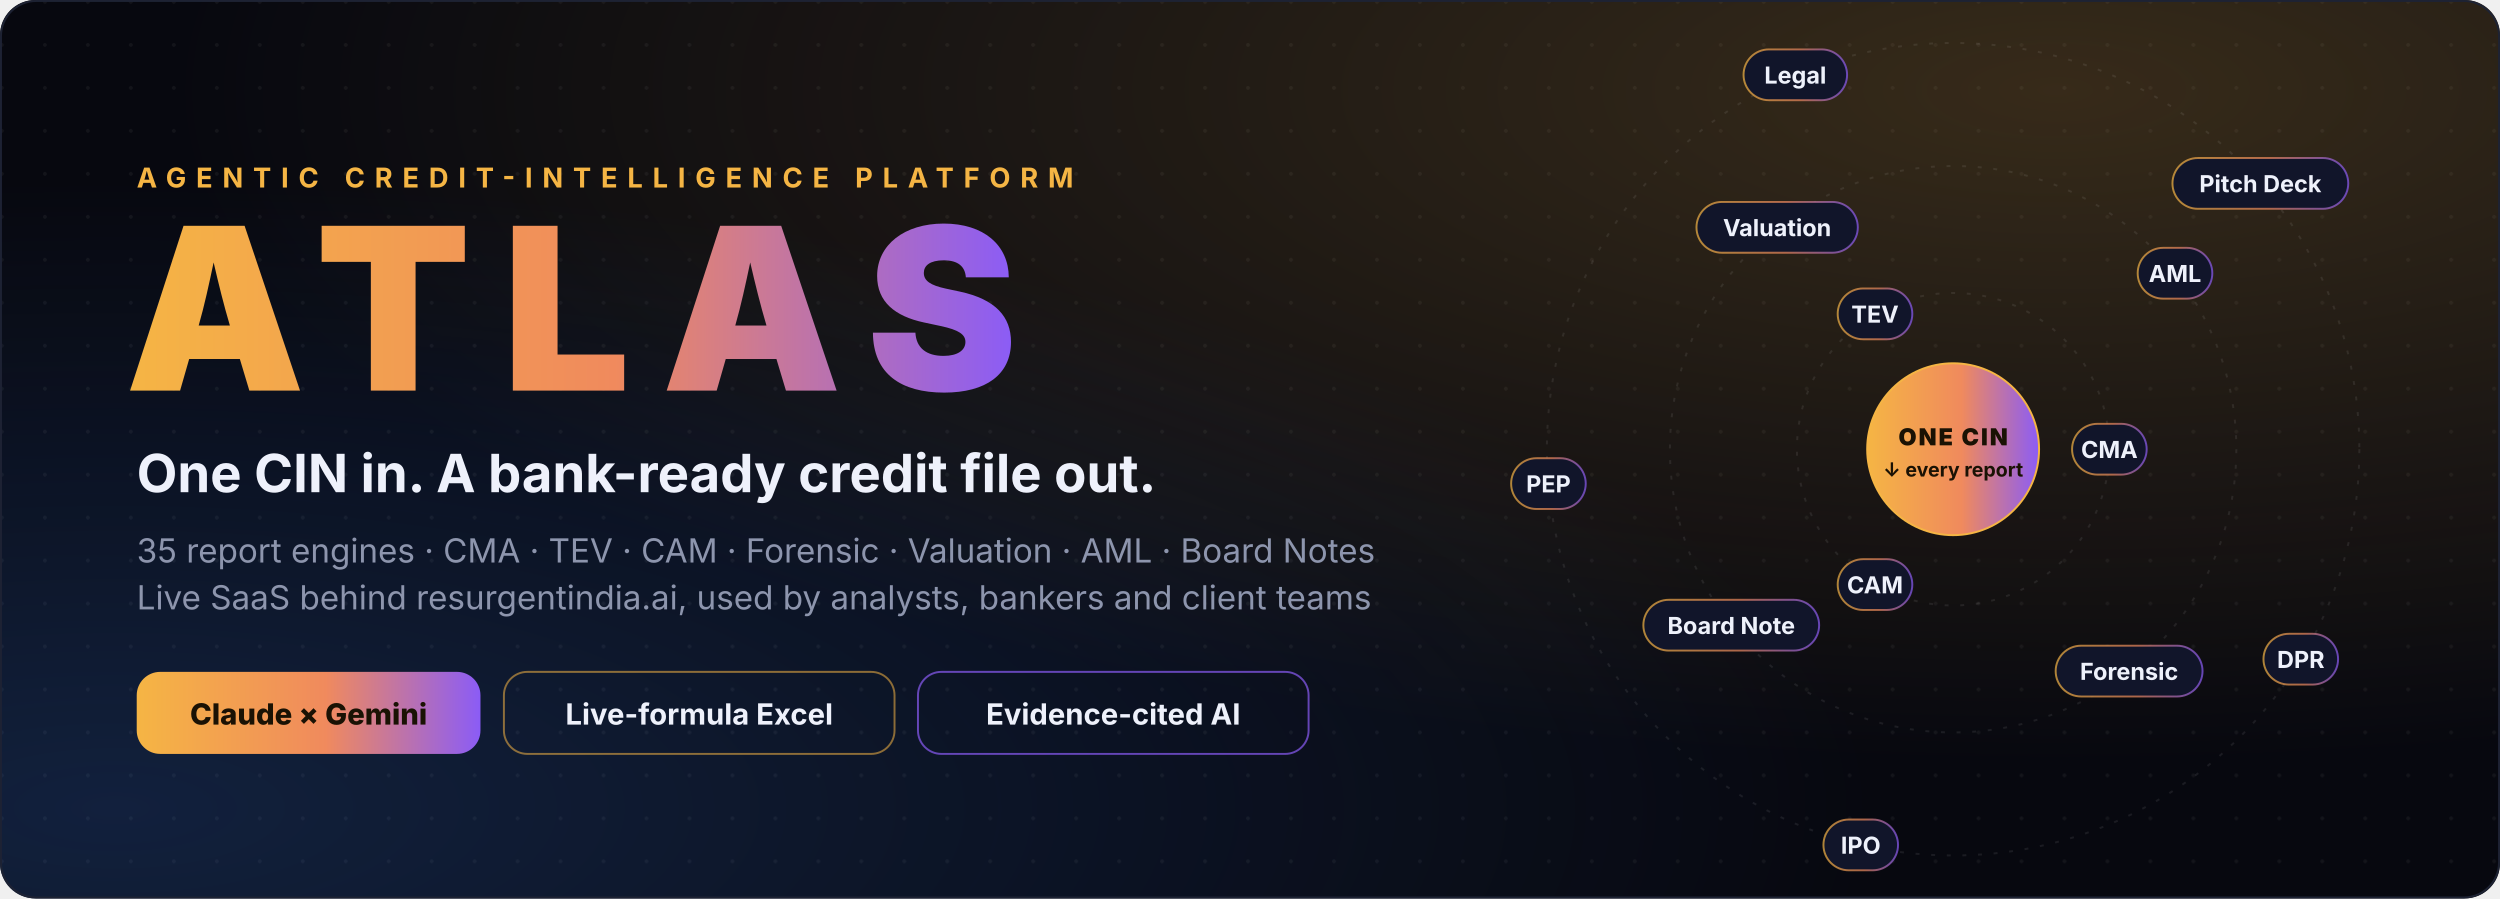
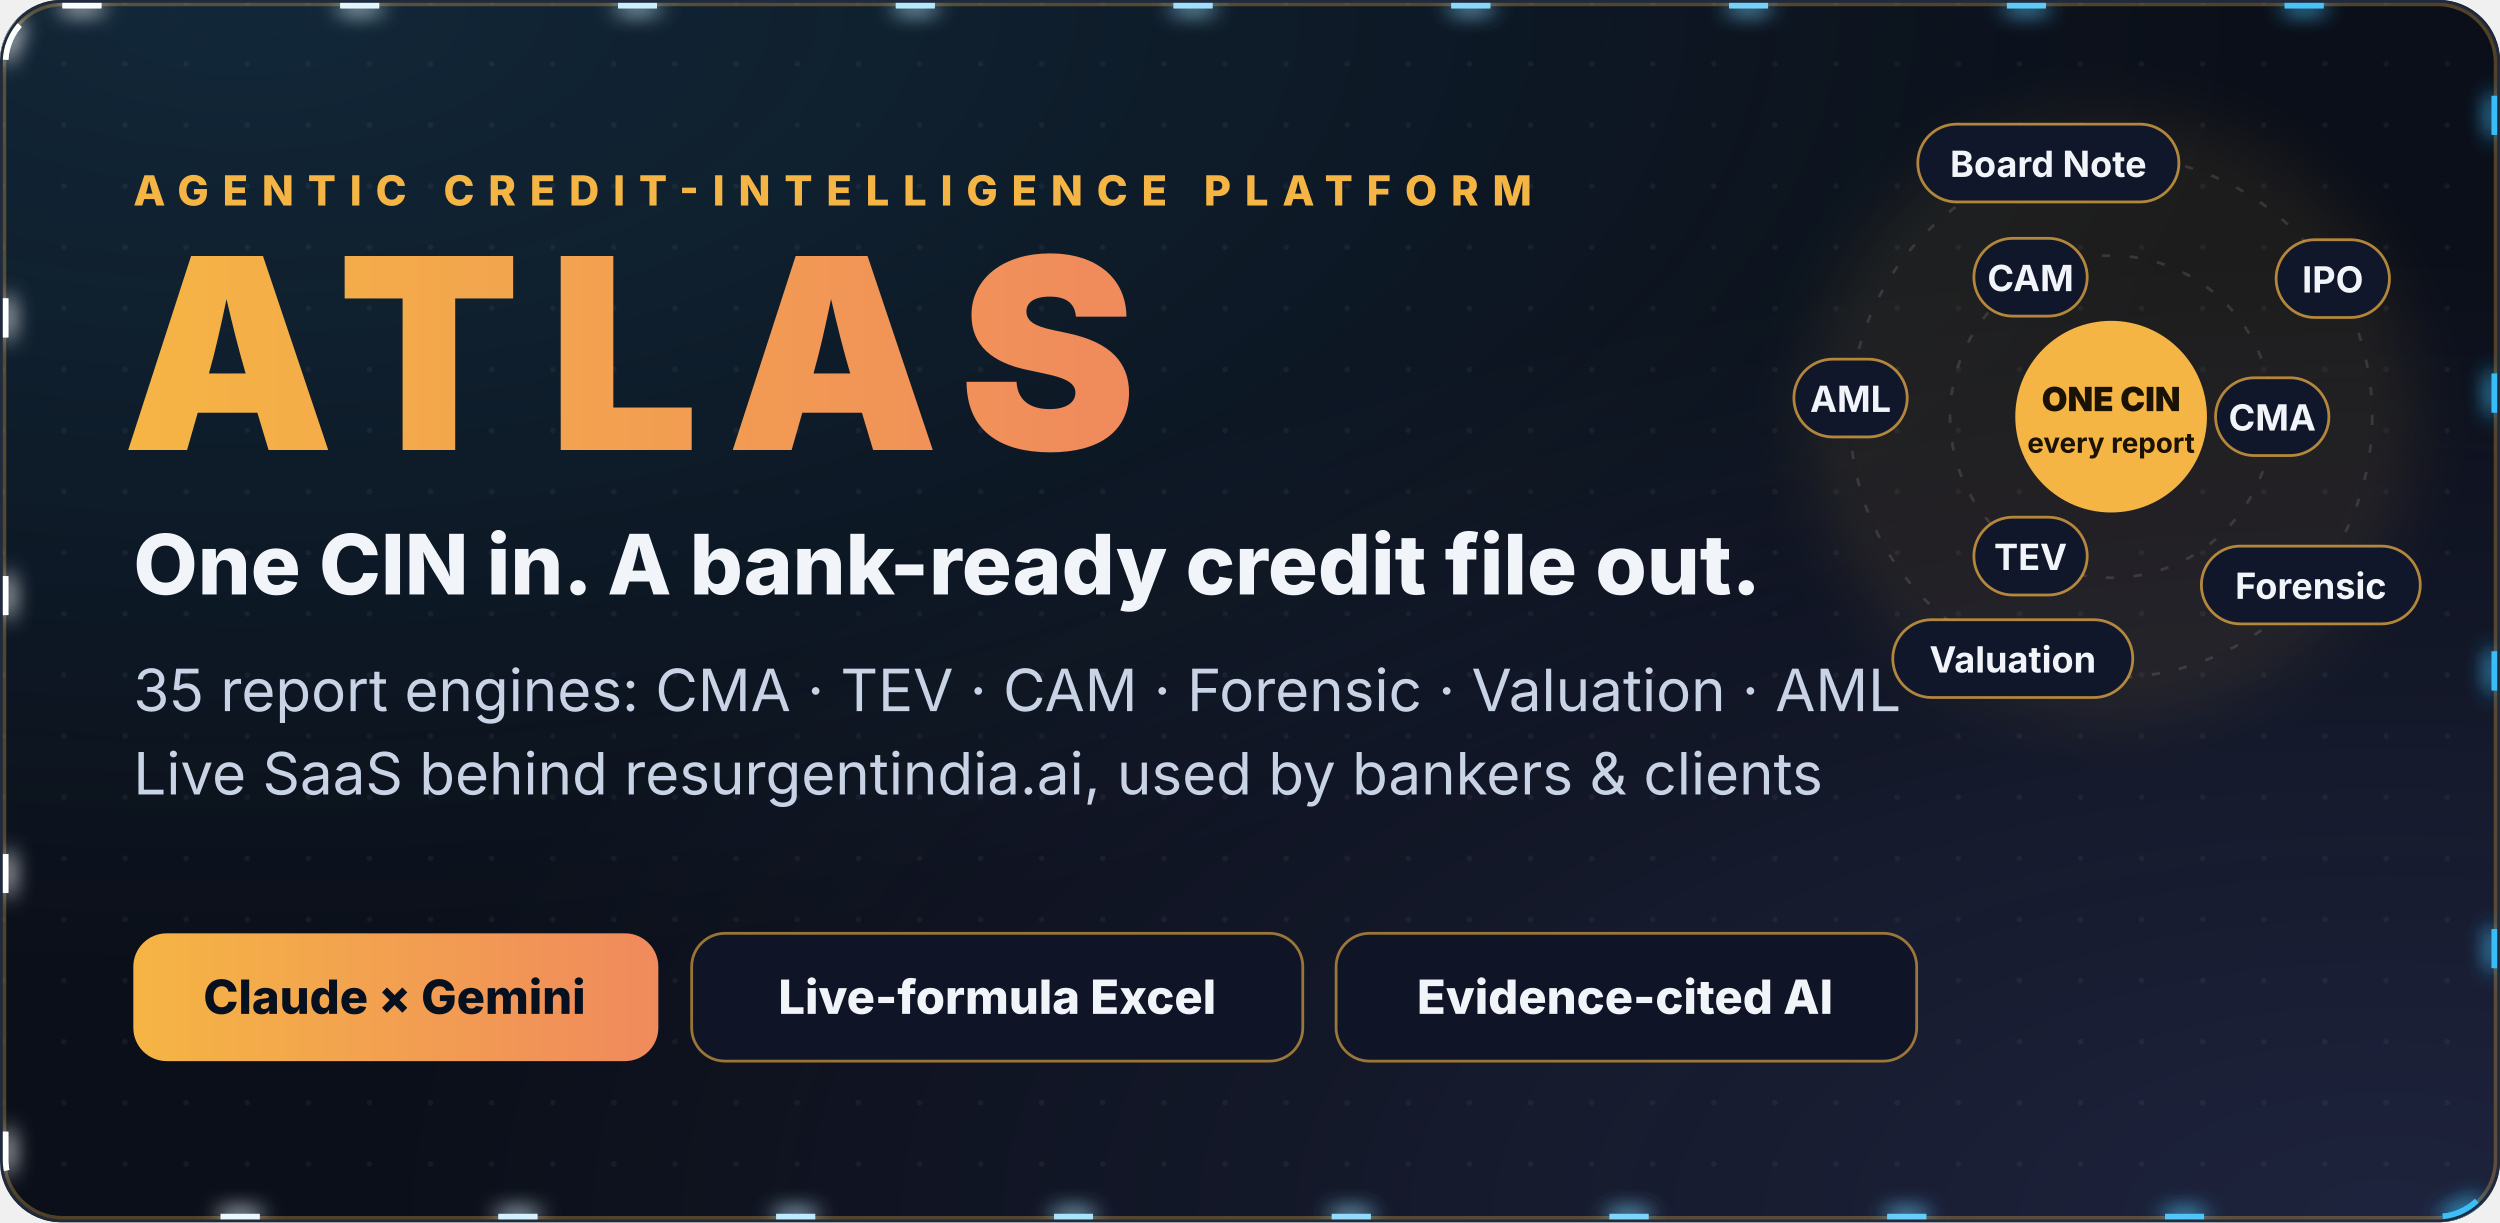
- <svg xmlns="http://www.w3.org/2000/svg" width="1280" height="460" viewBox="0 0 1280 460" role="img">
-   <style>text{font-family:'Inter','SF Pro Display','Segoe UI',Helvetica,Arial,sans-serif} .mono{font-family:'JetBrains Mono','SFMono-Regular',Consolas,monospace} .orb{transform-origin:1000px 230px;animation:spin linear infinite}.cr{animation:rspin linear infinite}
- @keyframes spin{to{transform:rotate(360deg)}}@keyframes rspin{to{transform:rotate(-360deg)}}
- .ring{transform-origin:1000px 230px;animation:pu 2.6s ease-out infinite}@keyframes pu{from{transform:scale(1);opacity:.9}to{transform:scale(2.2);opacity:0}}
- .a1{animation:up 1s cubic-bezier(.2,.8,.2,1) both}.a2{animation:up 1s .25s cubic-bezier(.2,.8,.2,1) both}.a3{animation:up 1s .5s cubic-bezier(.2,.8,.2,1) both}@keyframes up{from{opacity:0;transform:translateY(18px)}to{opacity:1;transform:none}}</style>
+ <svg xmlns="http://www.w3.org/2000/svg" width="900" height="440" viewBox="0 0 900 440">
+   <style>text{font-family:'Inter','SF Pro Display','Segoe UI',Helvetica,Arial,sans-serif}.m{font-family:'JetBrains Mono','SFMono-Regular',Consolas,monospace}</style>
  <defs>
-     <linearGradient id="gr" x1="0" x2="1">
-       <stop offset="0" stop-color="#f5b544" />
-       <stop offset=".55" stop-color="#f08a5d" />
-       <stop offset="1" stop-color="#8b5cf6" />
+     <linearGradient id="au" x1="0" x2="1">
+       <stop offset="0" stop-color="#ffffff" />
+       <stop offset="1" stop-color="#c7d2fe" />
    </linearGradient>
-     <linearGradient id="gb" x1="0" x2="1">
-       <stop offset="0" stop-color="#3b82f6" />
-       <stop offset="1" stop-color="#8b5cf6" />
+     <linearGradient id="acc" x1="0" x2="1">
+       <stop offset="0" stop-color="#38bdf8" />
+       <stop offset="1" stop-color="#818cf8" />
    </linearGradient>
-     <radialGradient id="ga" cx=".82" cy=".1" r=".75">
-       <stop offset="0" stop-color="#f5b544" stop-opacity=".20" />
-       <stop offset="1" stop-color="#f5b544" stop-opacity="0" />
+     <linearGradient id="au2" x1="0" x2="1" y1="0" y2="1">
+       <stop offset="0" stop-color="#38bdf8" />
+       <stop offset="1" stop-color="#818cf8" />
+     </linearGradient>
+     <radialGradient id="g1" cx=".1" cy="0" r=".8">
+       <stop offset="0" stop-color="#38bdf8" stop-opacity=".14" />
+       <stop offset="1" stop-color="#38bdf8" stop-opacity="0" />
    </radialGradient>
-     <radialGradient id="gc" cx=".05" cy=".9" r=".7">
-       <stop offset="0" stop-color="#3b82f6" stop-opacity=".20" />
-       <stop offset="1" stop-color="#3b82f6" stop-opacity="0" />
+     <radialGradient id="g2" cx=".95" cy="1" r=".8">
+       <stop offset="0" stop-color="#818cf8" stop-opacity=".16" />
+       <stop offset="1" stop-color="#818cf8" stop-opacity="0" />
    </radialGradient>
-     <pattern id="dots" width="22" height="22" patternUnits="userSpaceOnUse">
+     <linearGradient id="sheen" x1="0" x2="1">
+       <stop offset="0" stop-color="#fff" stop-opacity="0" />
+       <stop offset=".5" stop-color="#fff" stop-opacity=".07" />
+       <stop offset="1" stop-color="#fff" stop-opacity="0" />
+     </linearGradient>
+     <pattern id="dt" width="22" height="22" patternUnits="userSpaceOnUse">
      <circle cx="1" cy="1" r="1" fill="#fff" fill-opacity=".05" />
    </pattern>
+     <filter id="glow" x="-50%" y="-50%" width="200%" height="200%">
+       <feGaussianBlur stdDeviation="4" result="b" />
+       <feMerge>
+         <feMergeNode in="b" />
+         <feMergeNode in="SourceGraphic" />
+       </feMerge>
+     </filter>
+     <filter id="soft" x="-50%" y="-50%" width="200%" height="200%">
+       <feGaussianBlur stdDeviation="10" />
+     </filter>
+     <linearGradient id="comet" x1="0" x2="1">
+       <stop offset="0" stop-color="#fff" />
+       <stop offset="1" stop-color="#38bdf8" />
+     </linearGradient>
+     <linearGradient id="nm" x1="0" x2="1">
+       <stop offset="0" stop-color="#f5b544" />
+       <stop offset="1" stop-color="#f08a5d" />
+     </linearGradient>
  </defs>
-   <clipPath id="clip">
-     <rect width="1280" height="460" rx="18" />
+   <clipPath id="c">
+     <rect width="900" height="440" rx="22" />
  </clipPath>
-   <g clip-path="url(#clip)">
-     <rect width="1280" height="460" fill="#07080f" />
-     <rect width="1280" height="460" fill="url(#dots)" />
-     <rect width="1280" height="460" fill="url(#ga)" />
-     <rect width="1280" height="460" fill="url(#gc)" />
-     <circle cx="1000" cy="230" r="80" fill="none" stroke="#fff" stroke-opacity=".08" stroke-dasharray="2 6" />
-     <g class="orb" style="animation-duration:14s">
-       <g class="cr" style="animation-duration:14s;transform-origin:1080.0px 230.0px">
-         <rect x="1060.9" y="217.0" width="38.2" height="26" rx="13" fill="#11152a" stroke="url(#gr)" stroke-opacity=".7" />
-         <text x="1080.0" y="234.5" text-anchor="middle" font-size="12" font-weight="700" fill="#eef1fb">CMA</text>
+   <g clip-path="url(#c)">
+     <rect width="900" height="440" fill="#0b0f19" />
+     <rect width="900" height="440" fill="url(#dt)" />
+     <rect width="900" height="440" fill="url(#g1)" />
+     <rect width="900" height="440" fill="url(#g2)" />
+     <circle cx="760" cy="150" r="110" fill="#f5b544" opacity=".08" filter="url(#soft)" />
+     <circle cx="760" cy="150" r="58" fill="none" stroke="#fff" stroke-opacity=".12" stroke-dasharray="3 7" />
+     <g>
+       <g>
+         <rect x="797.6" y="136.0" width="40.8" height="28" rx="14" fill="#11172b" stroke="#f5b544" stroke-opacity=".7" />
+         <text x="818.0" y="155.0" text-anchor="middle" font-size="13" font-weight="700" fill="#f1f5f9">CMA</text>
+         <animateTransform attributeName="transform" type="rotate" from="0 818.0 150.0" to="-360 818.0 150.0" dur="16s" repeatCount="indefinite" />
      </g>
-       <g class="cr" style="animation-duration:14s;transform-origin:960.0px 299.3px">
-         <rect x="940.9" y="286.3" width="38.2" height="26" rx="13" fill="#11152a" stroke="url(#gr)" stroke-opacity=".7" />
-         <text x="960.0" y="303.8" text-anchor="middle" font-size="12" font-weight="700" fill="#eef1fb">CAM</text>
+       <g>
+         <rect x="710.6" y="186.2" width="40.8" height="28" rx="14" fill="#11172b" stroke="#f5b544" stroke-opacity=".7" />
+         <text x="731.0" y="205.2" text-anchor="middle" font-size="13" font-weight="700" fill="#f1f5f9">TEV</text>
+         <animateTransform attributeName="transform" type="rotate" from="0 731.0 200.2" to="-360 731.0 200.2" dur="16s" repeatCount="indefinite" />
      </g>
-       <g class="cr" style="animation-duration:14s;transform-origin:960.0px 160.7px">
-         <rect x="940.9" y="147.7" width="38.2" height="26" rx="13" fill="#11152a" stroke="url(#gr)" stroke-opacity=".7" />
-         <text x="960.0" y="165.2" text-anchor="middle" font-size="12" font-weight="700" fill="#eef1fb">TEV</text>
+       <g>
+         <rect x="710.6" y="85.8" width="40.8" height="28" rx="14" fill="#11172b" stroke="#f5b544" stroke-opacity=".7" />
+         <text x="731.0" y="104.8" text-anchor="middle" font-size="13" font-weight="700" fill="#f1f5f9">CAM</text>
+         <animateTransform attributeName="transform" type="rotate" from="0 731.0 99.8" to="-360 731.0 99.8" dur="16s" repeatCount="indefinite" />
      </g>
+       <animateTransform attributeName="transform" type="rotate" from="0 760 150" to="360 760 150" dur="16s" repeatCount="indefinite" />
    </g>
-     <circle cx="1000" cy="230" r="145" fill="none" stroke="#fff" stroke-opacity=".08" stroke-dasharray="2 6" />
-     <g class="orb" style="animation-duration:22s">
-       <g class="cr" style="animation-duration:22s;transform-origin:1090.1px 343.6px">
-         <rect x="1052.5" y="330.6" width="75.2" height="26" rx="13" fill="#11152a" stroke="url(#gr)" stroke-opacity=".7" />
-         <text x="1090.1" y="348.1" text-anchor="middle" font-size="12" font-weight="700" fill="#eef1fb">Forensic</text>
+     <circle cx="760" cy="150" r="94" fill="none" stroke="#fff" stroke-opacity=".12" stroke-dasharray="3 7" />
+     <g>
+       <g>
+         <rect x="792.5" y="196.6" width="78.8" height="28" rx="14" fill="#11172b" stroke="#f5b544" stroke-opacity=".7" />
+         <text x="831.9" y="215.6" text-anchor="middle" font-size="13" font-weight="700" fill="#f1f5f9">Forensic</text>
+         <animateTransform attributeName="transform" type="rotate" from="0 831.9 210.6" to="360 831.9 210.6" dur="26s" repeatCount="indefinite" />
      </g>
-       <g class="cr" style="animation-duration:22s;transform-origin:886.4px 320.1px">
-         <rect x="841.4" y="307.1" width="90.0" height="26" rx="13" fill="#11152a" stroke="url(#gr)" stroke-opacity=".7" />
-         <text x="886.4" y="324.6" text-anchor="middle" font-size="12" font-weight="700" fill="#eef1fb">Board Note</text>
+       <g>
+         <rect x="681.4" y="223.1" width="86.4" height="28" rx="14" fill="#11172b" stroke="#f5b544" stroke-opacity=".7" />
+         <text x="724.6" y="242.1" text-anchor="middle" font-size="13" font-weight="700" fill="#f1f5f9">Valuation</text>
+         <animateTransform attributeName="transform" type="rotate" from="0 724.6 237.1" to="360 724.6 237.1" dur="26s" repeatCount="indefinite" />
      </g>
-       <g class="cr" style="animation-duration:22s;transform-origin:909.9px 116.4px">
-         <rect x="868.6" y="103.4" width="82.6" height="26" rx="13" fill="#11152a" stroke="url(#gr)" stroke-opacity=".7" />
-         <text x="909.9" y="120.9" text-anchor="middle" font-size="12" font-weight="700" fill="#eef1fb">Valuation</text>
+       <g>
+         <rect x="645.8" y="129.3" width="40.8" height="28" rx="14" fill="#11172b" stroke="#f5b544" stroke-opacity=".7" />
+         <text x="666.2" y="148.3" text-anchor="middle" font-size="13" font-weight="700" fill="#f1f5f9">AML</text>
+         <animateTransform attributeName="transform" type="rotate" from="0 666.2 143.3" to="360 666.2 143.3" dur="26s" repeatCount="indefinite" />
      </g>
-       <g class="cr" style="animation-duration:22s;transform-origin:1113.6px 139.9px">
-         <rect x="1094.5" y="126.9" width="38.2" height="26" rx="13" fill="#11152a" stroke="url(#gr)" stroke-opacity=".7" />
-         <text x="1113.6" y="144.4" text-anchor="middle" font-size="12" font-weight="700" fill="#eef1fb">AML</text>
+       <g>
+         <rect x="690.4" y="44.7" width="94.0" height="28" rx="14" fill="#11172b" stroke="#f5b544" stroke-opacity=".7" />
+         <text x="737.4" y="63.7" text-anchor="middle" font-size="13" font-weight="700" fill="#f1f5f9">Board Note</text>
+         <animateTransform attributeName="transform" type="rotate" from="0 737.4 58.7" to="360 737.4 58.7" dur="26s" repeatCount="indefinite" />
      </g>
+       <g>
+         <rect x="819.4" y="86.3" width="40.8" height="28" rx="14" fill="#11172b" stroke="#f5b544" stroke-opacity=".7" />
+         <text x="839.8" y="105.3" text-anchor="middle" font-size="13" font-weight="700" fill="#f1f5f9">IPO</text>
+         <animateTransform attributeName="transform" type="rotate" from="0 839.8 100.3" to="360 839.8 100.3" dur="26s" repeatCount="indefinite" />
+       </g>
+       <animateTransform attributeName="transform" type="rotate" from="0 760 150" to="-360 760 150" dur="26s" repeatCount="indefinite" />
    </g>
-     <circle cx="1000" cy="230" r="208" fill="none" stroke="#fff" stroke-opacity=".08" stroke-dasharray="2 6" />
-     <g class="orb" style="animation-duration:34s">
-       <g class="cr" style="animation-duration:34s;transform-origin:952.7px 432.6px">
-         <rect x="933.6" y="419.6" width="38.2" height="26" rx="13" fill="#11152a" stroke="url(#gr)" stroke-opacity=".7" />
-         <text x="952.7" y="437.1" text-anchor="middle" font-size="12" font-weight="700" fill="#eef1fb">IPO</text>
-       </g>
-       <g class="cr" style="animation-duration:34s;transform-origin:792.8px 247.6px">
-         <rect x="773.7" y="234.6" width="38.2" height="26" rx="13" fill="#11152a" stroke="url(#gr)" stroke-opacity=".7" />
-         <text x="792.8" y="252.1" text-anchor="middle" font-size="12" font-weight="700" fill="#eef1fb">PEP</text>
-       </g>
-       <g class="cr" style="animation-duration:34s;transform-origin:919.2px 38.3px">
-         <rect x="892.7" y="25.3" width="53.0" height="26" rx="13" fill="#11152a" stroke="url(#gr)" stroke-opacity=".7" />
-         <text x="919.2" y="42.8" text-anchor="middle" font-size="12" font-weight="700" fill="#eef1fb">Legal</text>
-       </g>
-       <g class="cr" style="animation-duration:34s;transform-origin:1157.3px 93.9px">
-         <rect x="1112.3" y="80.9" width="90.0" height="26" rx="13" fill="#11152a" stroke="url(#gr)" stroke-opacity=".7" />
-         <text x="1157.3" y="98.4" text-anchor="middle" font-size="12" font-weight="700" fill="#eef1fb">Pitch Deck</text>
-       </g>
-       <g class="cr" style="animation-duration:34s;transform-origin:1178.0px 337.5px">
-         <rect x="1158.9" y="324.5" width="38.2" height="26" rx="13" fill="#11152a" stroke="url(#gr)" stroke-opacity=".7" />
-         <text x="1178.0" y="342.0" text-anchor="middle" font-size="12" font-weight="700" fill="#eef1fb">DPR</text>
-       </g>
-     </g>
-     <circle cx="1000" cy="230" r="44" fill="url(#gr)" class="core" />
-     <circle cx="1000" cy="230" r="44" fill="none" stroke="#f5b544" class="ring" />
-     <text x="1000" y="228" text-anchor="middle" font-size="12" font-weight="900" fill="#1a1204" letter-spacing="1">ONE CIN</text>
-     <text x="1000" y="244" text-anchor="middle" font-size="10" font-weight="700" fill="#1a1204">↓ every report</text>
-     <g class="a1">
-       <text x="70" y="96" font-size="14" font-weight="700" letter-spacing="5" fill="#f5b544">AGENTIC CREDIT-INTELLIGENCE PLATFORM</text>
-       <text x="64" y="200" font-size="116" font-weight="900" letter-spacing="16" fill="url(#gr)">ATLAS</text>
-     </g>
-     <g class="a2">
-       <text x="70" y="252" font-size="27" font-weight="700" fill="#eef1fb">One CIN in. A bank-ready credit file out.</text>
-       <text x="70" y="288" font-size="17" fill="#8d95ad">35 report engines · CMA · TEV · CAM · Forensic · Valuation · AML · Board Notes</text>
-       <text x="70" y="312" font-size="17" fill="#8d95ad">Live SaaS behind resurgentindia.ai, used by analysts, bankers and client teams</text>
-     </g>
-     <g class="a3">
-       <rect x="70" y="344" width="176" height="42" rx="12" fill="url(#gr)" />
-       <text x="158" y="371" text-anchor="middle" font-size="15" font-weight="800" fill="#1a1204">Claude × Gemini</text>
-       <rect x="258" y="344" width="200" height="42" rx="12" fill="none" stroke="#f5b544" stroke-opacity=".55" />
-       <text x="358" y="371" text-anchor="middle" font-size="15" font-weight="700" fill="#eef1fb">Live-formula Excel</text>
-       <rect x="470" y="344" width="200" height="42" rx="12" fill="none" stroke="#8b5cf6" stroke-opacity=".7" />
-       <text x="570" y="371" text-anchor="middle" font-size="15" font-weight="700" fill="#eef1fb">Evidence-cited AI</text>
-     </g>
+     <circle cx="760" cy="150" r="34" fill="#f5b544" />
+     <circle cx="760" cy="150" r="34" fill="none" stroke="#f5b544">
+       <animate attributeName="r" values="34;60" dur="2.4s" repeatCount="indefinite" />
+       <animate attributeName="opacity" values=".9;0" dur="2.4s" repeatCount="indefinite" />
+     </circle>
+     <text x="760" y="148" text-anchor="middle" font-size="12" font-weight="900" fill="#1a1204">ONE CIN</text>
+     <text x="760" y="163" text-anchor="middle" font-size="10" font-weight="700" fill="#1a1204">every report</text>
+     <text x="48" y="74" font-size="15" font-weight="800" letter-spacing="5" fill="#f5b544">AGENTIC CREDIT-INTELLIGENCE PLATFORM</text>
+     <text x="44" y="162" font-size="96" font-weight="900" letter-spacing="10" fill="url(#nm)">ATLAS</text>
+     <text x="48" y="214" font-size="30" font-weight="800" fill="#f1f5f9">One CIN in. A bank-ready credit file out.</text>
+     <text x="48" y="256" font-size="21" fill="#c9d3e6">35 report engines: CMA · TEV · CAM · Forensic · Valuation · AML</text>
+     <text x="48" y="286" font-size="21" fill="#c9d3e6">Live SaaS behind resurgentindia.ai, used by bankers &amp; clients</text>
+     <rect x="48" y="336" width="189" height="46" rx="12" fill="url(#nm)" stroke="none" stroke-opacity=".6" />
+     <text x="142" y="365" text-anchor="middle" font-size="17" font-weight="800" fill="#06101f">Claude × Gemini</text>
+     <rect x="249" y="336" width="220" height="46" rx="12" fill="#0f1426" stroke="#f5b544" stroke-opacity=".6" />
+     <text x="359" y="365" text-anchor="middle" font-size="17" font-weight="800" fill="#f1f5f9">Live-formula Excel</text>
+     <rect x="481" y="336" width="209" height="46" rx="12" fill="#0f1426" stroke="#f5b544" stroke-opacity=".6" />
+     <text x="585" y="365" text-anchor="middle" font-size="17" font-weight="800" fill="#f1f5f9">Evidence-cited AI</text>
+     <rect x="1.5" y="1.5" width="897" height="437" rx="21" fill="none" stroke="#f5b544" stroke-opacity=".3" stroke-width="1.5" />
+     <rect x="1.5" y="1.5" width="897" height="437" rx="21" fill="none" stroke="url(#comet)" stroke-width="3" pathLength="100" stroke-dasharray="14 86" filter="url(#glow)">
+       <animate attributeName="stroke-dashoffset" values="0;-100" dur="7s" begin="-0s" repeatCount="indefinite" />
+     </rect>
+     <rect x="1.5" y="1.5" width="897" height="437" rx="21" fill="none" stroke="url(#comet)" stroke-width="3" pathLength="100" stroke-dasharray="14 86" filter="url(#glow)">
+       <animate attributeName="stroke-dashoffset" values="0;-100" dur="7s" begin="-3.5s" repeatCount="indefinite" />
+     </rect>
+     <rect x="-260" y="-40" width="220" height="520" fill="url(#sheen)" transform="skewX(-18)">
+       <animate attributeName="x" values="-300;1200" dur="8s" begin="-0s" repeatCount="indefinite" />
+     </rect>
  </g>
-   <rect x=".5" y=".5" width="1279" height="459" rx="18" fill="none" stroke="#1d2233" />
+   <rect x=".5" y=".5" width="899" height="439" rx="22" fill="none" stroke="#1f2a3d" />
</svg>
